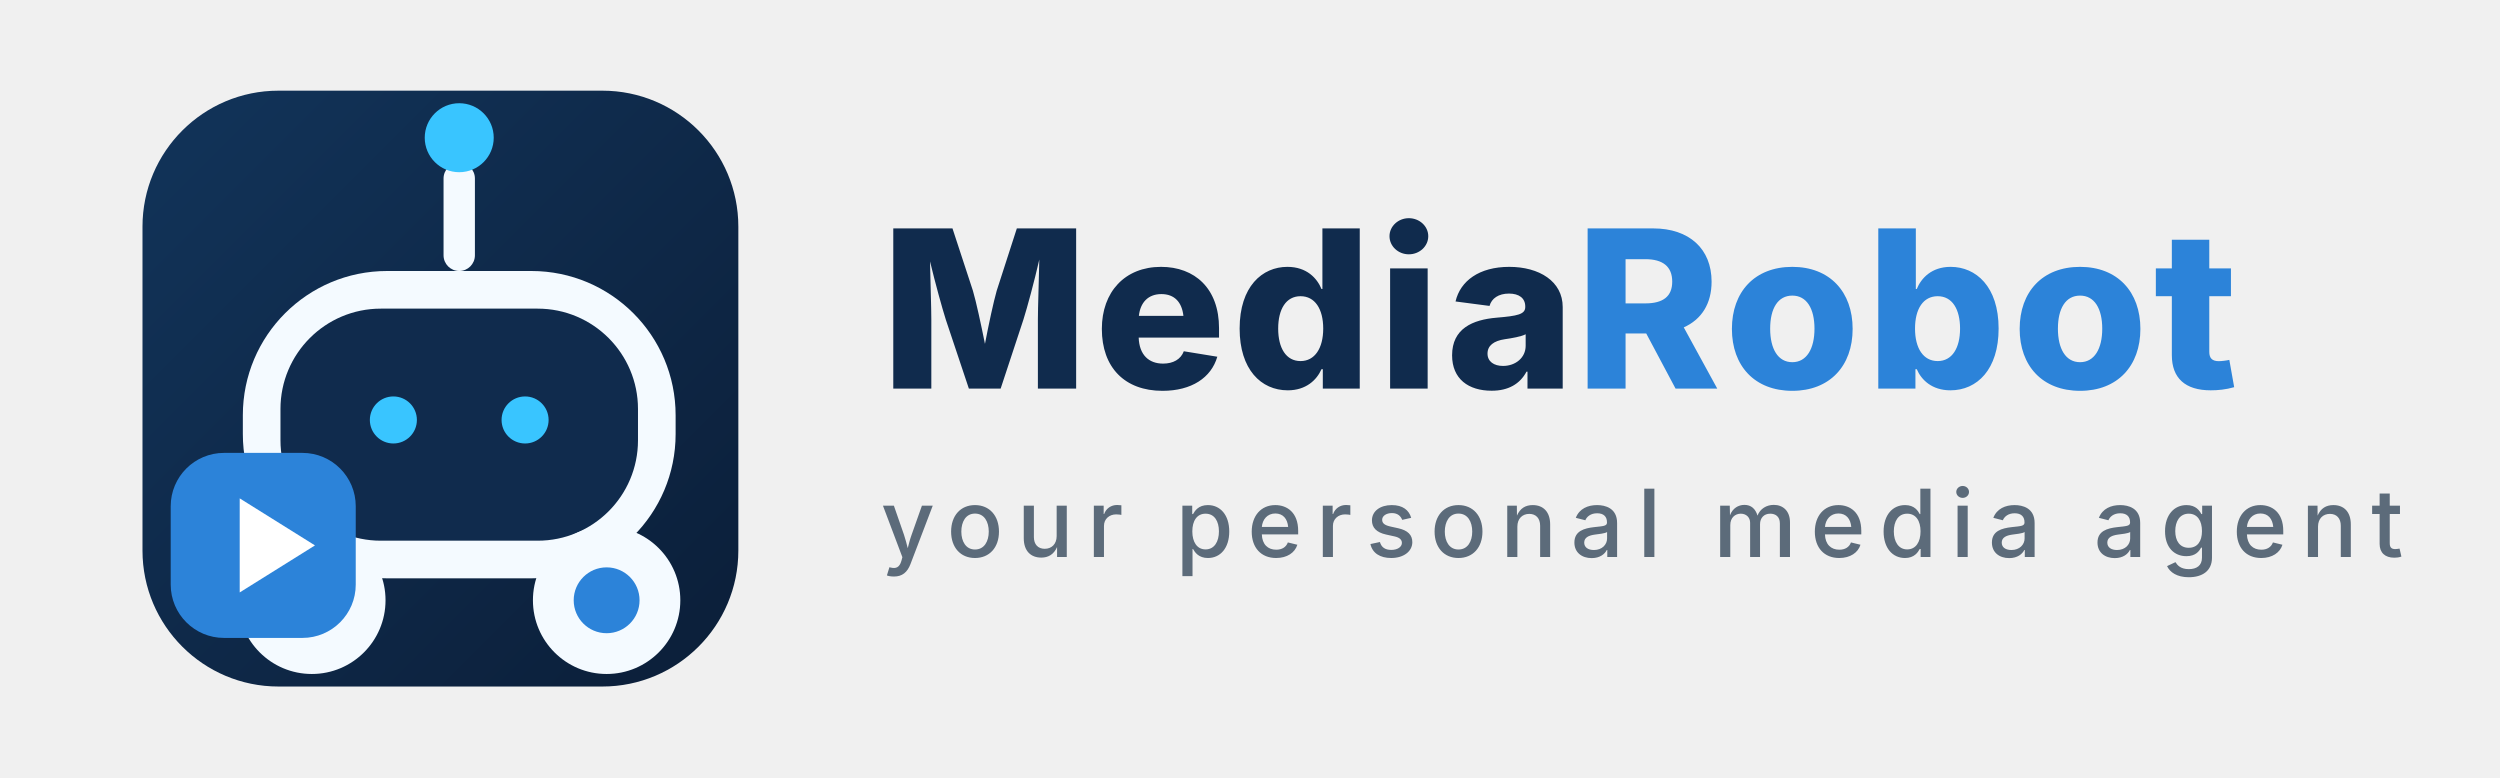
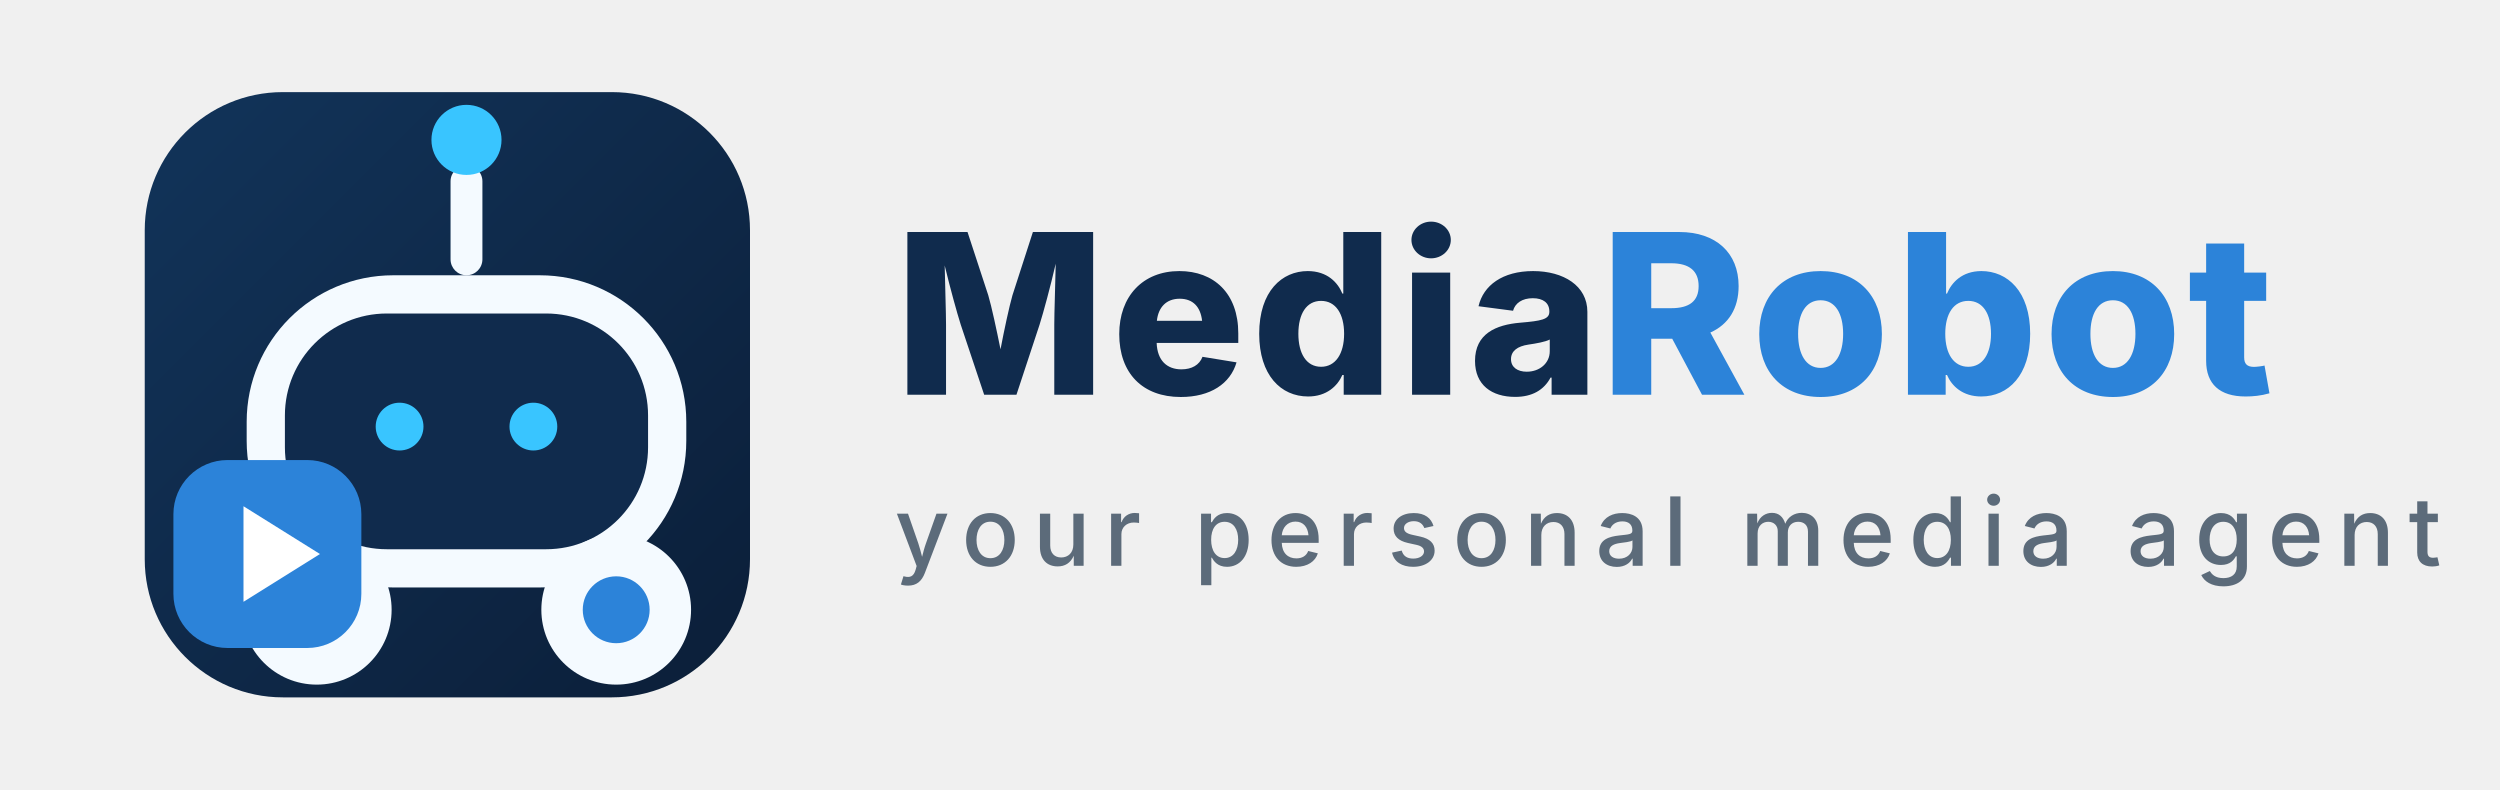
- <svg xmlns="http://www.w3.org/2000/svg" width="386" height="120" viewBox="0 0 386 120" role="img">
+ <svg xmlns="http://www.w3.org/2000/svg" width="380" height="120" viewBox="0 0 380 120" role="img">
  <defs>
    <linearGradient id="mark-bg" x1="0" y1="0" x2="1" y2="1">
      <stop offset="0" stop-color="#12345a" />
      <stop offset="1" stop-color="#0b1e38" />
    </linearGradient>
  </defs>
  <rect x="22" y="14" width="92" height="92" rx="21" fill="url(#mark-bg)" />
  <g transform="translate(22 14) scale(0.2421053) translate(-54 -45)">
    <rect x="118" y="160" width="276" height="196" rx="92" fill="#F4FAFF" />
    <rect x="142" y="184" width="228" height="148" rx="64" fill="#102B4D" />
    <circle cx="214" cy="255" r="15" fill="#39C5FF" />
    <circle cx="298" cy="255" r="15" fill="#39C5FF" />
    <rect x="246" y="91" width="20" height="69" rx="10" fill="#F4FAFF" />
    <circle cx="256" cy="75" r="22" fill="#39C5FF" />
    <circle cx="162" cy="370" r="47" fill="#F4FAFF" />
    <circle cx="350" cy="370" r="47" fill="#F4FAFF" />
    <circle cx="162" cy="370" r="21" fill="#2C83D9" />
    <circle cx="350" cy="370" r="21" fill="#2C83D9" />
    <rect x="72" y="276" width="118" height="118" rx="34" fill="#2C83D9" />
    <path d="M116 305L116 365L164 335Z" fill="#fff" />
  </g>
  <text x="136" y="60" font-family="Inter,-apple-system,'Segoe UI',Helvetica,Arial,sans-serif" font-size="34" font-weight="800" letter-spacing="0.025em" fill="#102b4d">Media<tspan fill="#2c83d9">Robot</tspan>
  </text>
  <text x="136" y="86" font-family="Inter,-apple-system,'Segoe UI',Helvetica,Arial,sans-serif" font-size="14.5" font-weight="500" letter-spacing="2.1" fill="#5c6b7a">your personal media agent</text>
</svg>
